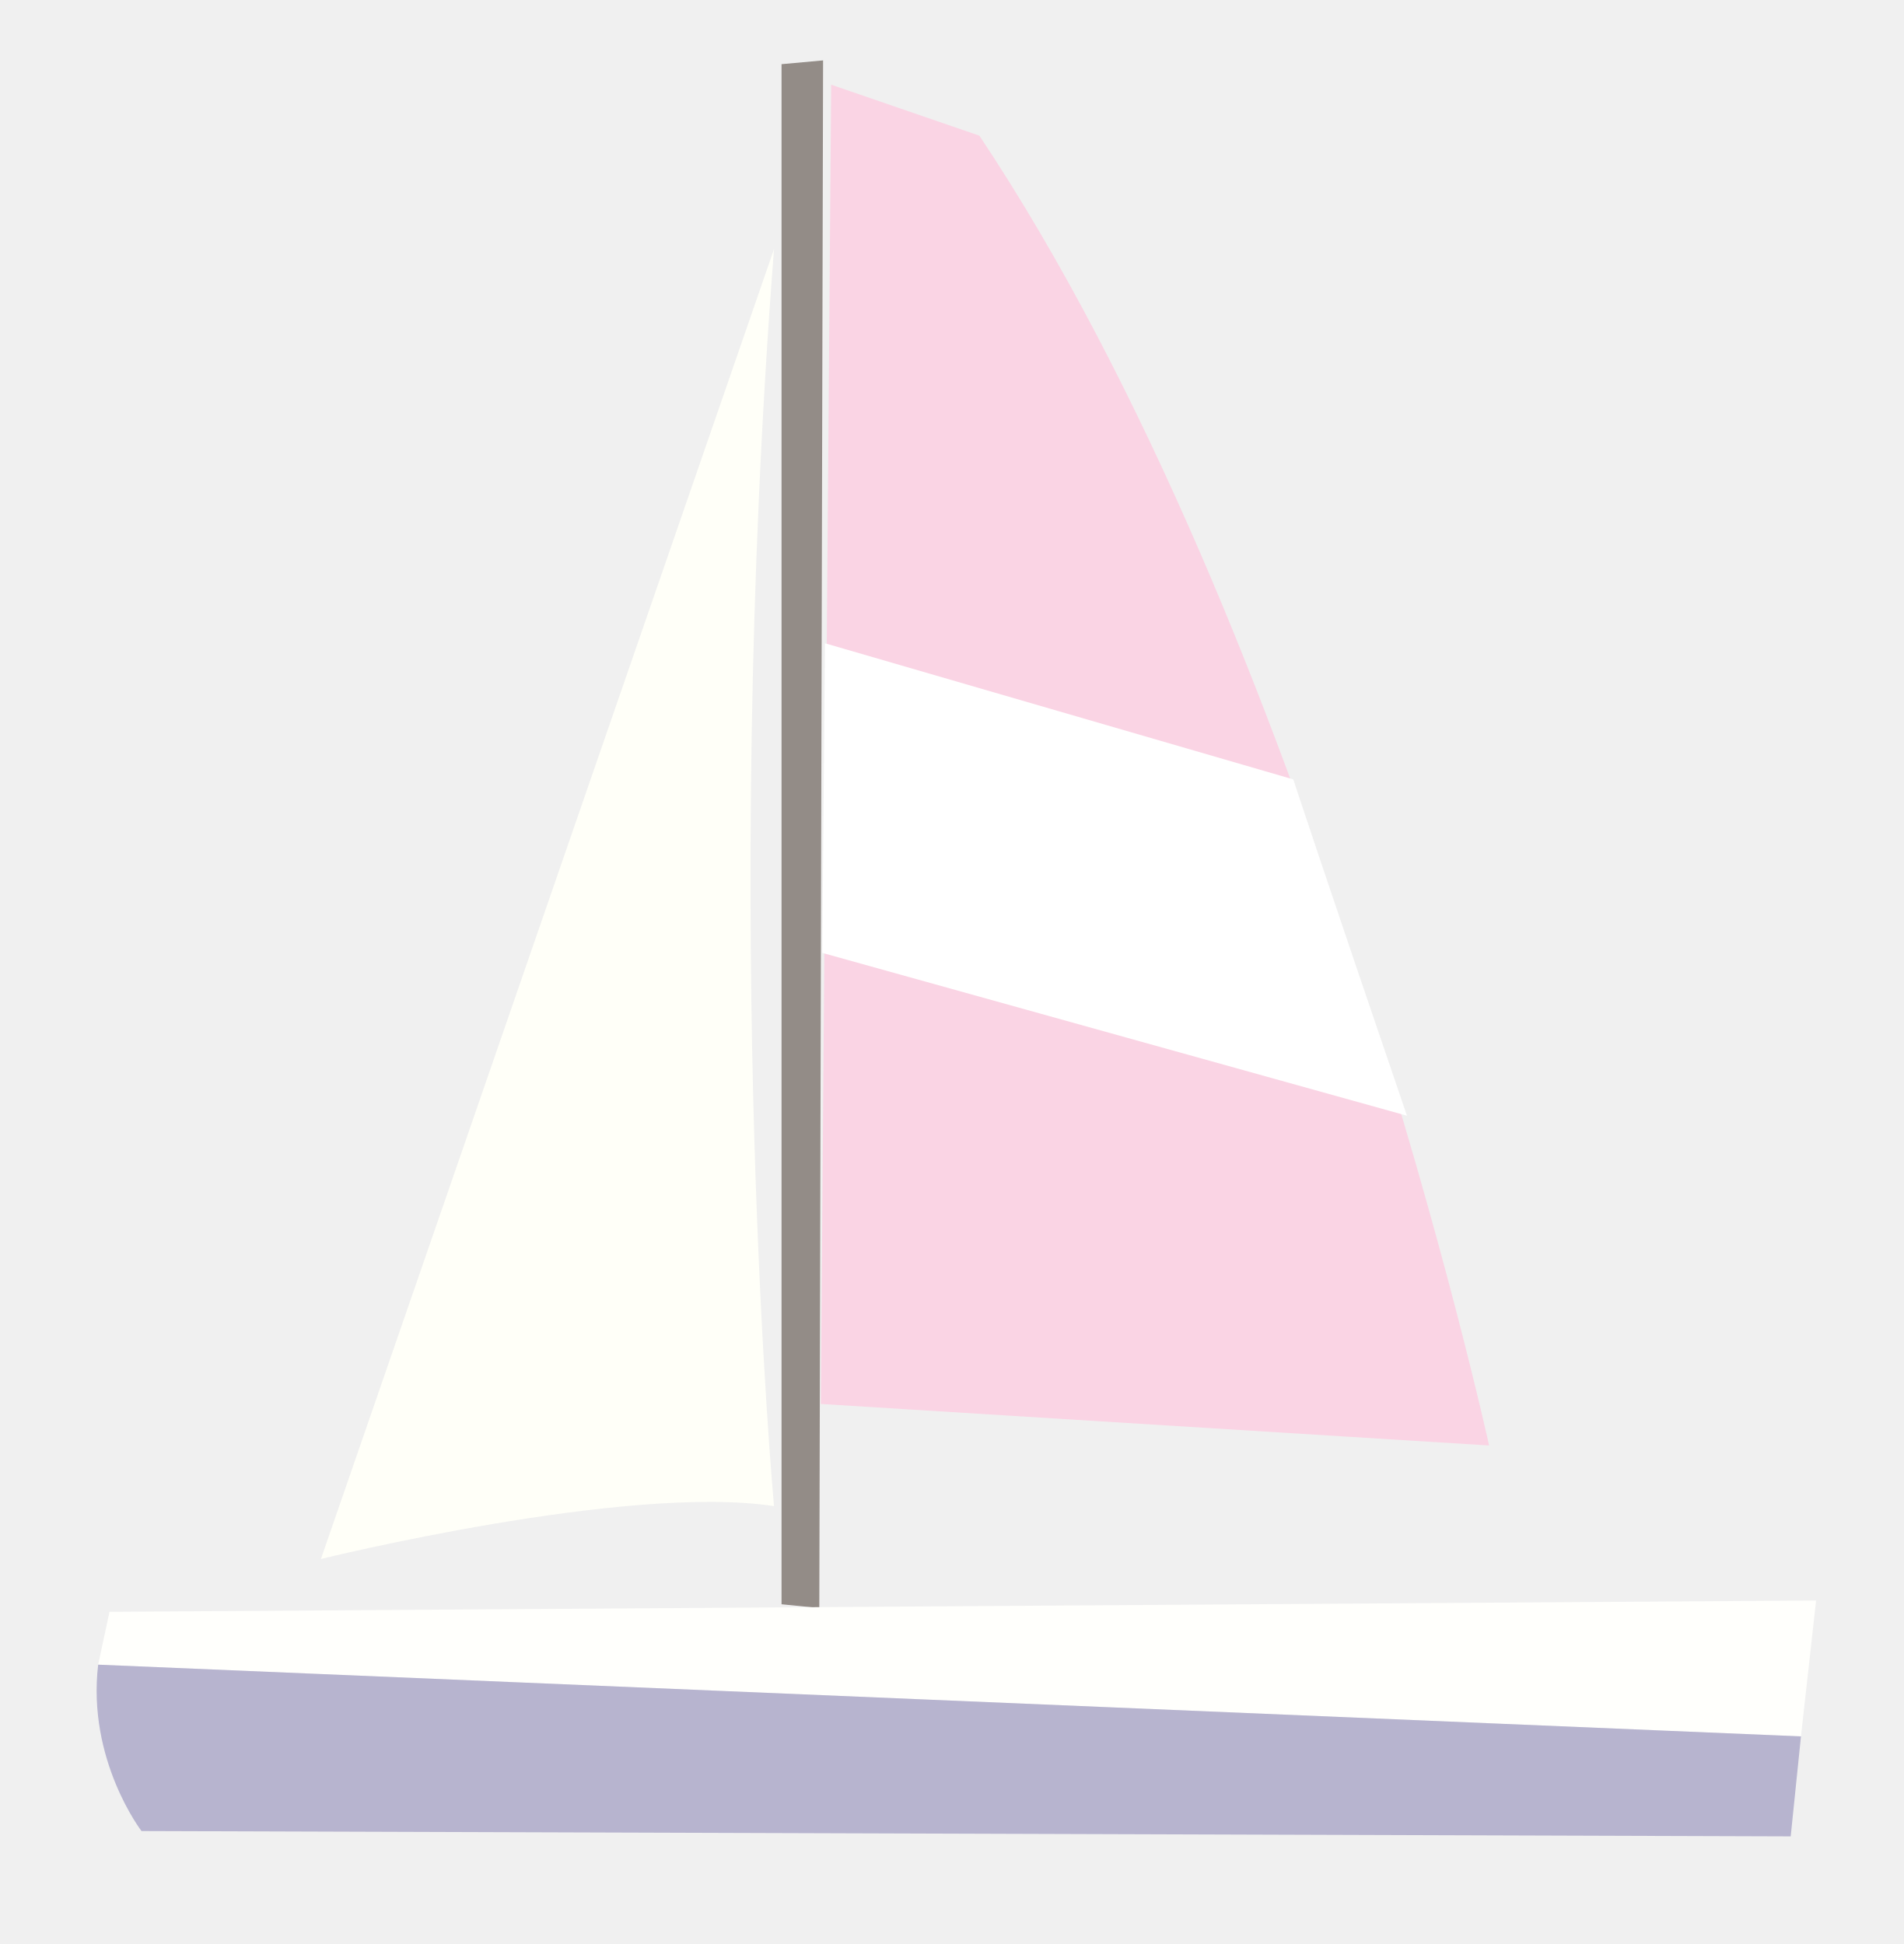
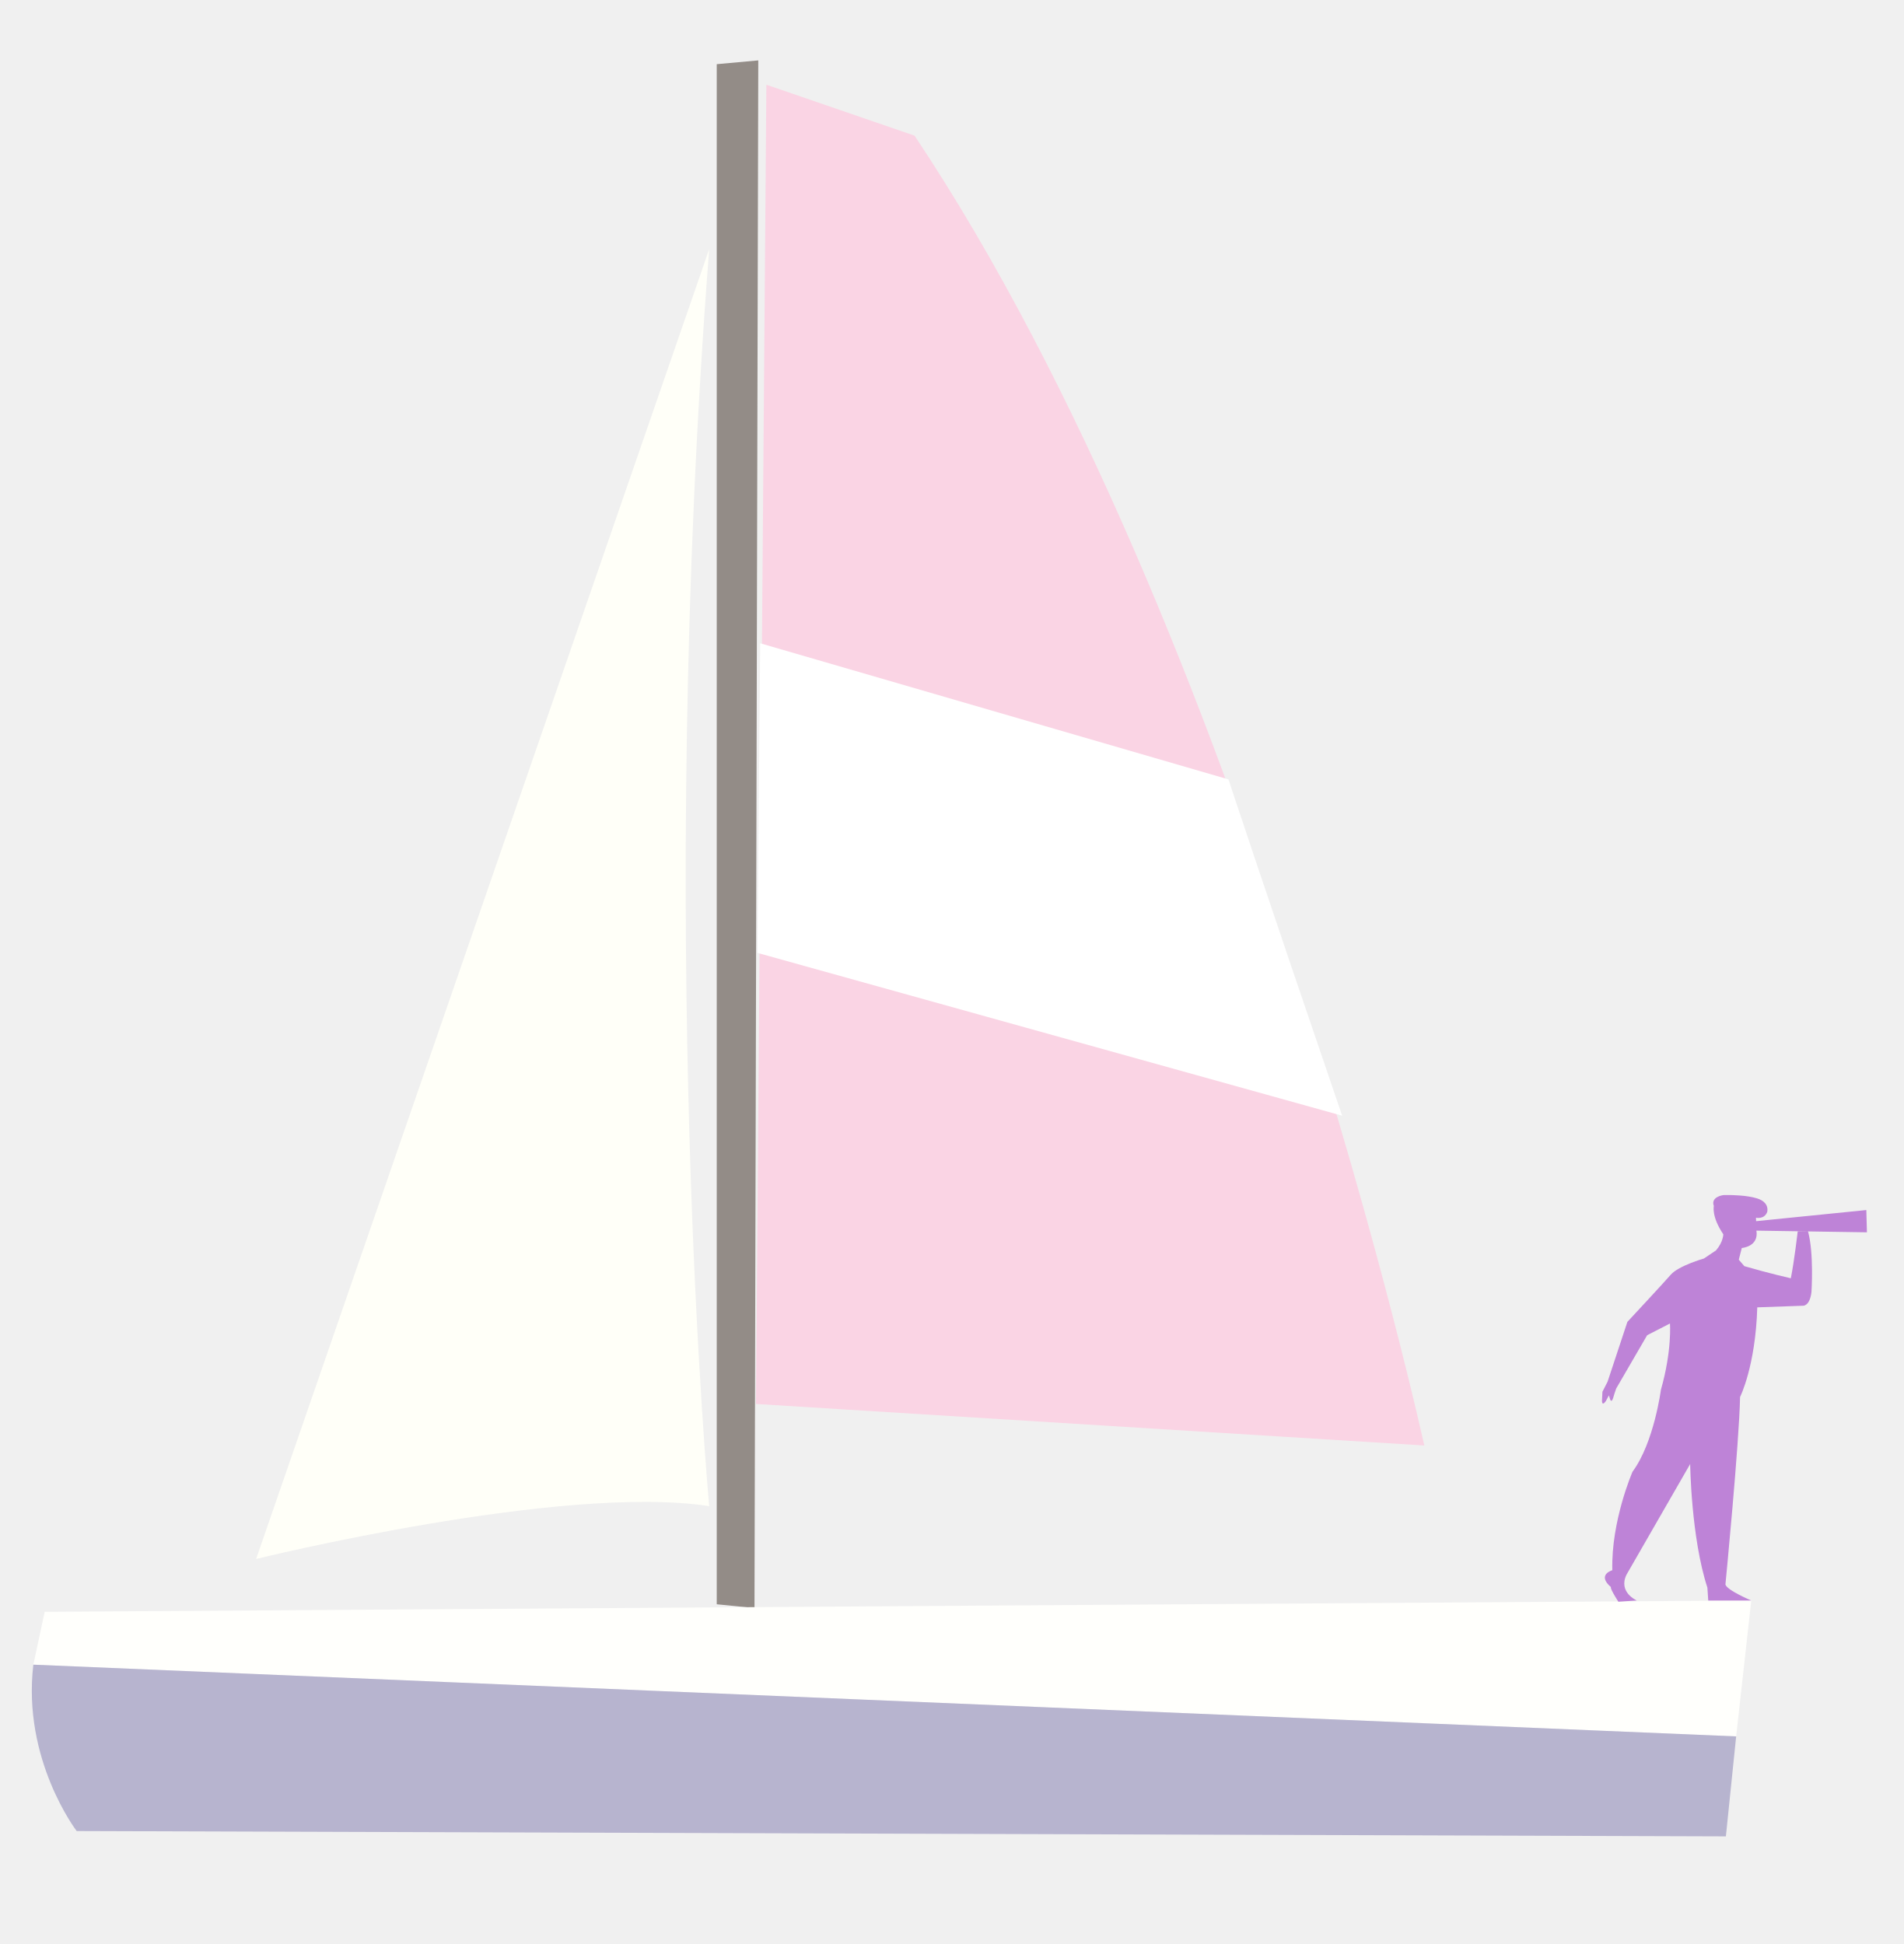
<svg xmlns="http://www.w3.org/2000/svg" version="1.1" id="svg833" width="470" height="480" viewBox="0 0 470 480">
  <defs id="defs837" />
  <g id="g841">
-     <path style="fill:#fffff8;stroke:none;stroke-width:2;stroke-linecap:butt;stroke-linejoin:miter;stroke-opacity:1;stroke-miterlimit:4;stroke-dasharray:none;fill-opacity:1" d="m 191.068,61.515 c -13.049,168.699 0,310.369 0,310.369 -36.35,-5.592 -111.845,13.049 -111.845,13.049 z" id="path849" />
-     <path style="fill:#938c87;stroke:none;stroke-width:2;stroke-linecap:butt;stroke-linejoin:miter;stroke-opacity:1;stroke-miterlimit:4;stroke-dasharray:none;fill-opacity:1" d="M 192.932,396.116 V 15.845 l 10.252,-0.932 -0.932,382.136 z" id="path851" />
-     <path style="fill:#fad4e4;fill-opacity:1;stroke:none;stroke-width:2;stroke-linecap:butt;stroke-linejoin:miter;stroke-miterlimit:4;stroke-dasharray:none;stroke-opacity:1" d="m 202.621,346.66 164.971,10.252 c 0,0 -43.806,-200.388 -125.825,-323.417 l -36.583,-12.583 z" id="path855" />
-     <path style="fill:#ffffff;fill-opacity:1;stroke:none;stroke-width:2;stroke-linecap:butt;stroke-linejoin:miter;stroke-miterlimit:4;stroke-dasharray:none;stroke-opacity:1" d="m 203.656,158.831 115.599,33.612 c 0,0 8.687,26.362 28.065,83.04 L 202.988,235.281 Z" id="path857" />
-     <path style="fill:#fffffc;stroke:none;stroke-width:2;stroke-linecap:butt;stroke-linejoin:miter;stroke-opacity:1;stroke-miterlimit:4;stroke-dasharray:none;fill-opacity:1" d="m 24.233,411.029 420.35,17.709 3.728,-33.553 -421.282,2.796 z" id="path863" />
-     <path style="fill:#b7b4cf;fill-opacity:1;stroke:none;stroke-width:2;stroke-linecap:butt;stroke-linejoin:miter;stroke-miterlimit:4;stroke-dasharray:none;stroke-opacity:1" d="m 24.233,411.029 c -2.788,23.507 10.697,41.08 10.697,41.08 l 407.118,1.318 2.535,-24.689 z" id="path873" />
+     <path style="fill:#fffff8;fill-opacity:1;stroke:none;stroke-width:2;stroke-linecap:butt;stroke-linejoin:miter;stroke-miterlimit:4;stroke-dasharray:none;stroke-opacity:1" d="m 175.068,61.515 c -13.049,168.699 0,310.369 0,310.369 -36.35,-5.592 -111.845,13.049 -111.845,13.049 z" id="path849" />
+     <path style="fill:#938c87;fill-opacity:1;stroke:none;stroke-width:2;stroke-linecap:butt;stroke-linejoin:miter;stroke-miterlimit:4;stroke-dasharray:none;stroke-opacity:1" d="M 176.932,396.116 V 15.845 l 10.252,-0.932 -0.932,382.136 z" id="path851" />
+     <path style="fill:#fad4e4;fill-opacity:1;stroke:none;stroke-width:2;stroke-linecap:butt;stroke-linejoin:miter;stroke-miterlimit:4;stroke-dasharray:none;stroke-opacity:1" d="m 186.621,346.66 164.971,10.252 c 0,0 -43.806,-200.388 -125.825,-323.417 l -36.583,-12.583 z" id="path855" />
+     <path style="fill:#ffffff;fill-opacity:1;stroke:none;stroke-width:2;stroke-linecap:butt;stroke-linejoin:miter;stroke-miterlimit:4;stroke-dasharray:none;stroke-opacity:1" d="m 187.656,158.831 115.599,33.612 c 0,0 8.687,26.362 28.065,83.04 L 186.988,235.281 Z" id="path857" />
+     <path style="fill:#fffffc;fill-opacity:1;stroke:none;stroke-width:2;stroke-linecap:butt;stroke-linejoin:miter;stroke-miterlimit:4;stroke-dasharray:none;stroke-opacity:1" d="m 8.233,411.029 420.35,17.709 3.728,-33.553 -421.282,2.796 z" id="path863" />
+     <path style="fill:#b7b4cf;fill-opacity:1;stroke:none;stroke-width:2;stroke-linecap:butt;stroke-linejoin:miter;stroke-miterlimit:4;stroke-dasharray:none;stroke-opacity:1" d="m 8.233,411.029 c -2.788,23.507 10.697,41.08 10.697,41.08 l 407.118,1.318 2.535,-24.689 z" id="path873" />
+     <path id="path911" style="fill:#be83d7;fill-opacity:1;stroke:none;stroke-width:0.312px;stroke-linecap:butt;stroke-linejoin:miter;stroke-opacity:1" d="m 426.24,295.073 c -0.519,0.005 -0.831,0.013 -0.831,0.013 0,0 -3.186,0.398 -2.336,2.692 0,0 -0.637,2.592 2.336,6.979 0,0 9e-5,1.894 -1.805,3.988 l -2.974,1.994 c 0,0 -6.264,1.795 -8.176,3.988 -1.911,2.193 -10.724,11.665 -10.724,11.665 l -4.884,14.756 -1.274,2.493 -0.106,2.094 c 0,0 -0.106,1.695 0.955,0.199 l 0.743,-1.396 0.318,0.997 c 0,0 0.319,0.998 0.743,-0.398 0,0 0.637,-2.094 0.743,-2.293 l 7.645,-13.161 5.628,-2.891 c 0,0 0.531,6.68 -2.23,16.351 0,0 -1.699,13.061 -7.008,20.239 0,0 -5.309,12.164 -4.99,24.327 0,0 -3.929,1.097 -0.318,4.187 0,0 -0.531,-0.099 1.805,3.589 l 4.566,-0.299 c 0,0 -4.672,-1.994 -2.549,-6.381 l 15.715,-27.319 c 0,0 0.212,18.146 4.247,30.509 l 0.213,3.19 h 10.617 c 0,0 -6.158,-2.592 -6.371,-3.988 0,0 3.398,-34.895 3.61,-46.261 0,0 3.822,-7.577 4.247,-22.133 l 11.255,-0.399 c 0,0 1.699,0.199 2.124,-3.39 0,0 0.637,-9.571 -0.85,-14.955 h -2.548 c 0,0 -0.85,7.378 -1.699,11.565 0,0 -5.309,-1.196 -11.467,-2.991 l -1.38,-1.595 0.743,-2.891 c 0,0 4.247,-0.299 3.61,-4.287 l 27.283,0.416 -0.15,-5.499 -27.21,2.745 -0.028,-0.853 c 0,0 2.018,0.498 2.761,-1.396 0,0 0.743,-2.393 -2.548,-3.39 -2.469,-0.748 -5.893,-0.822 -7.451,-0.813 z" />
  </g>
</svg>
